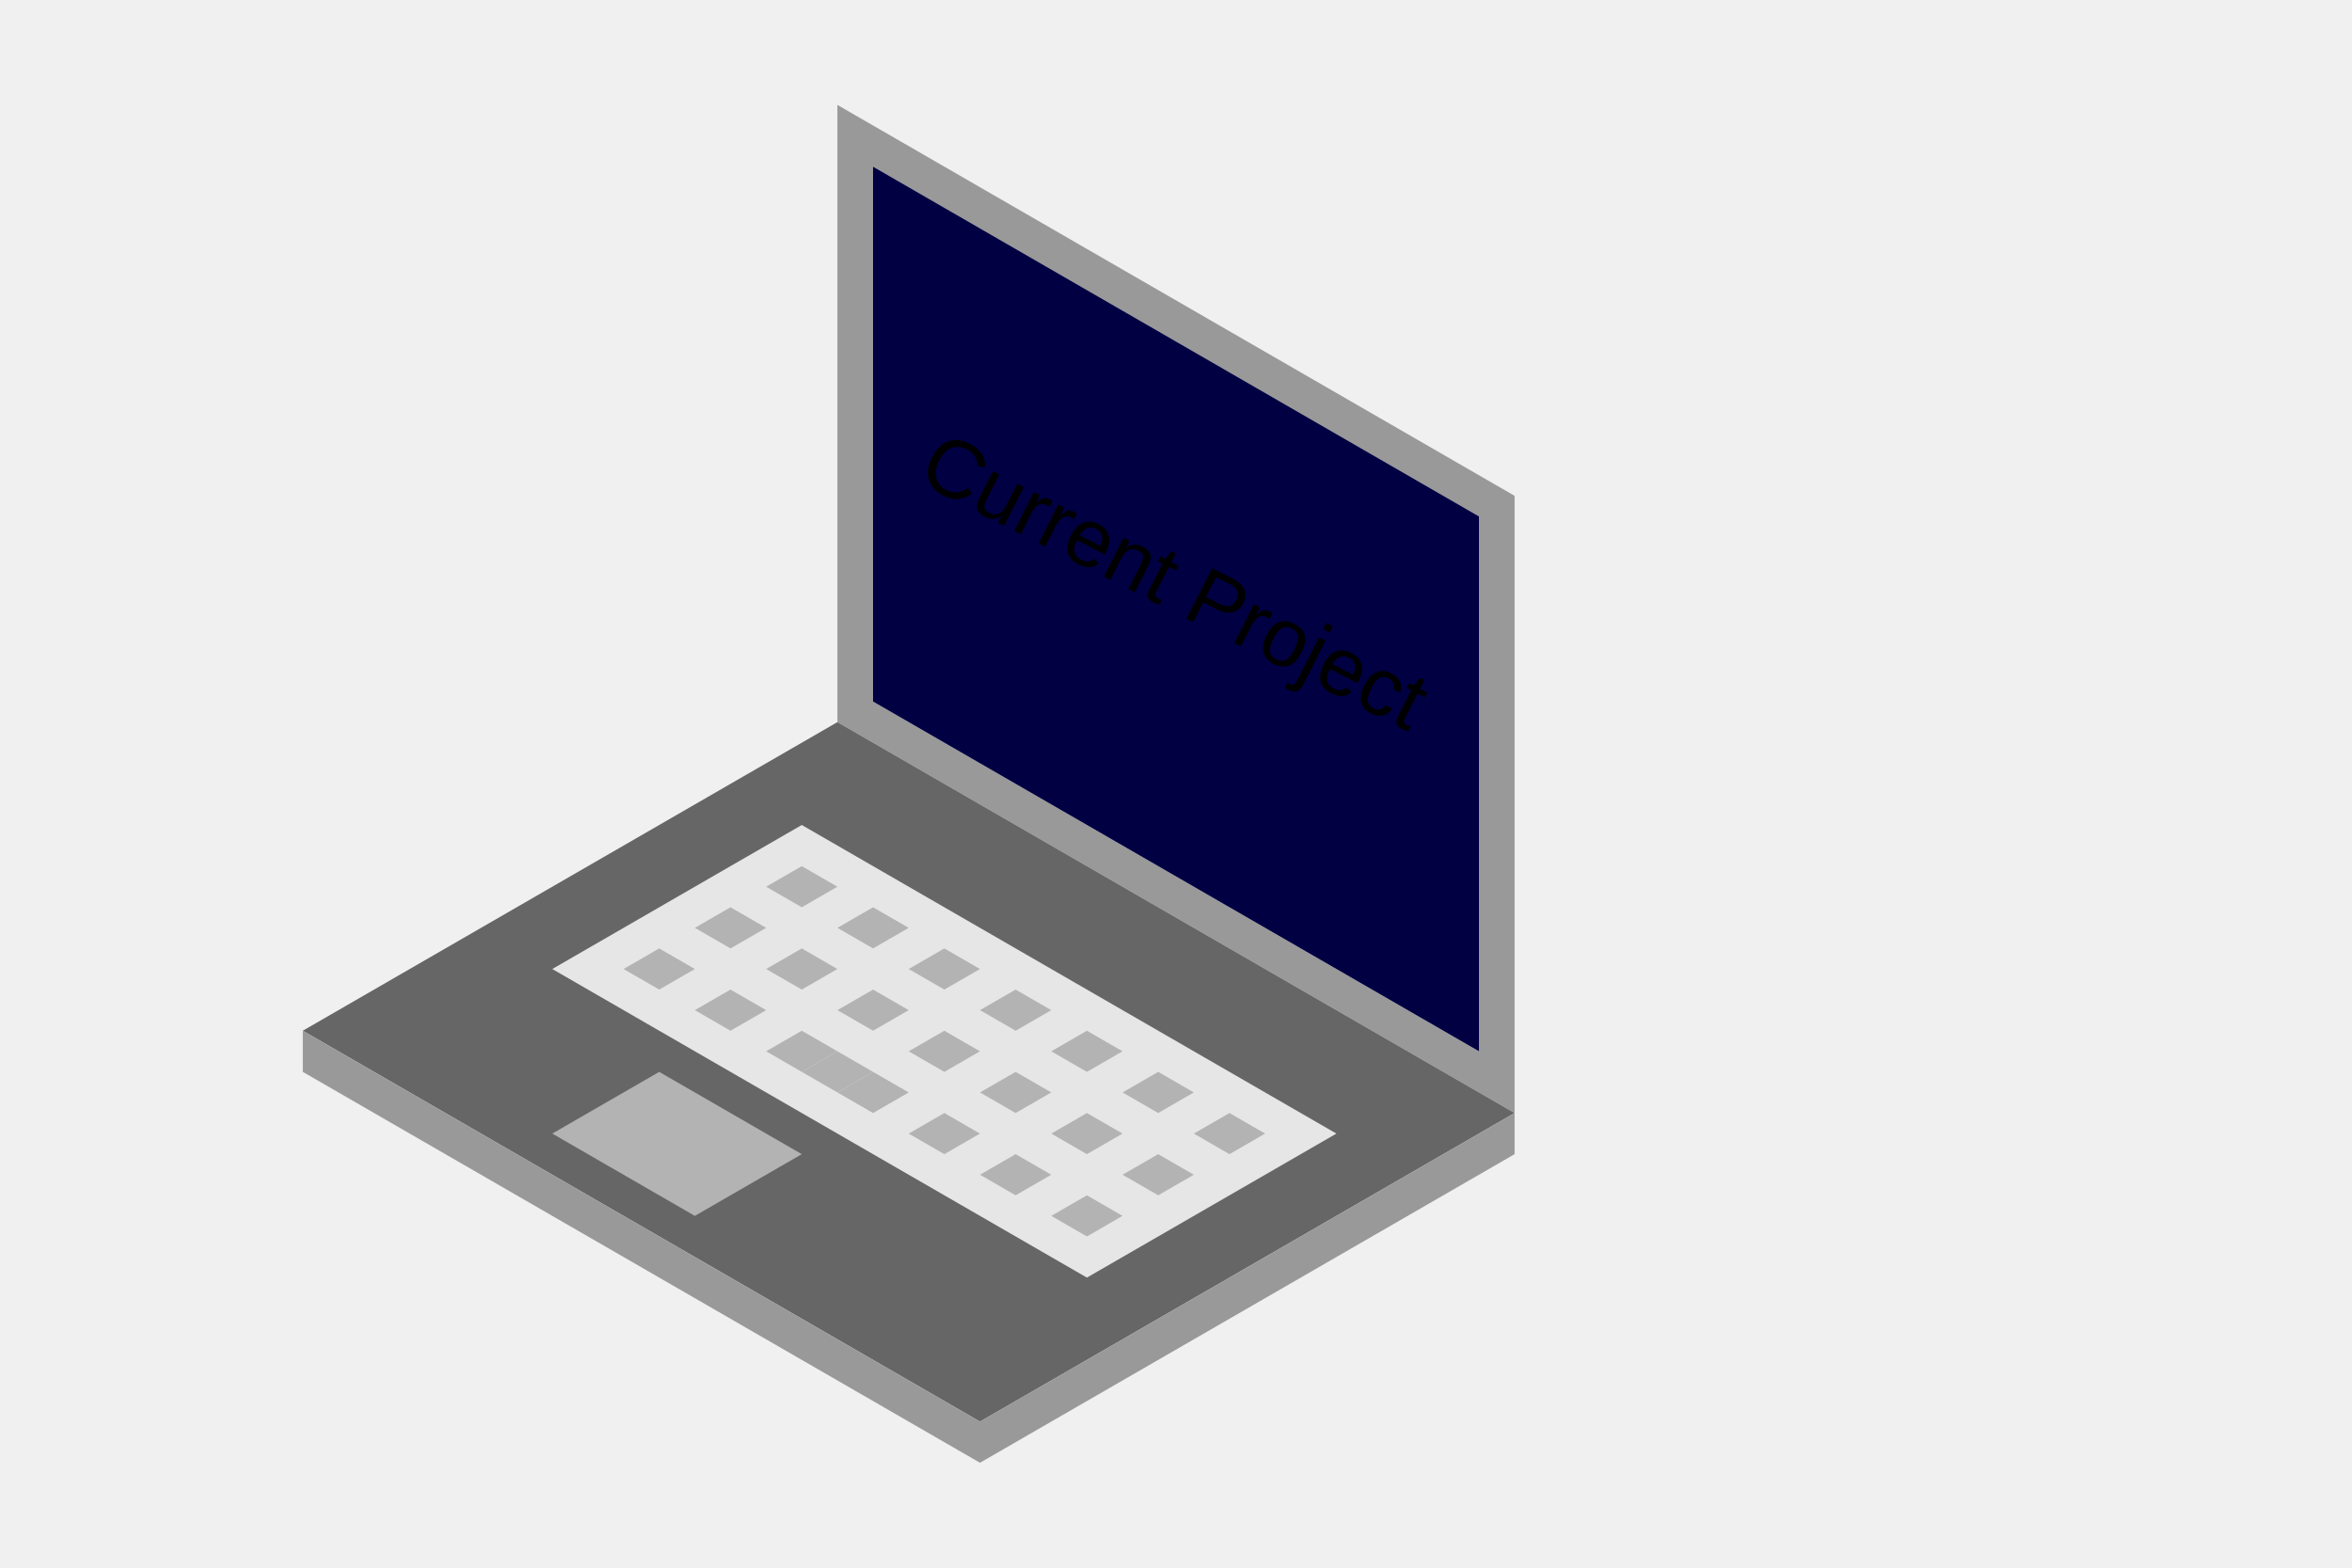
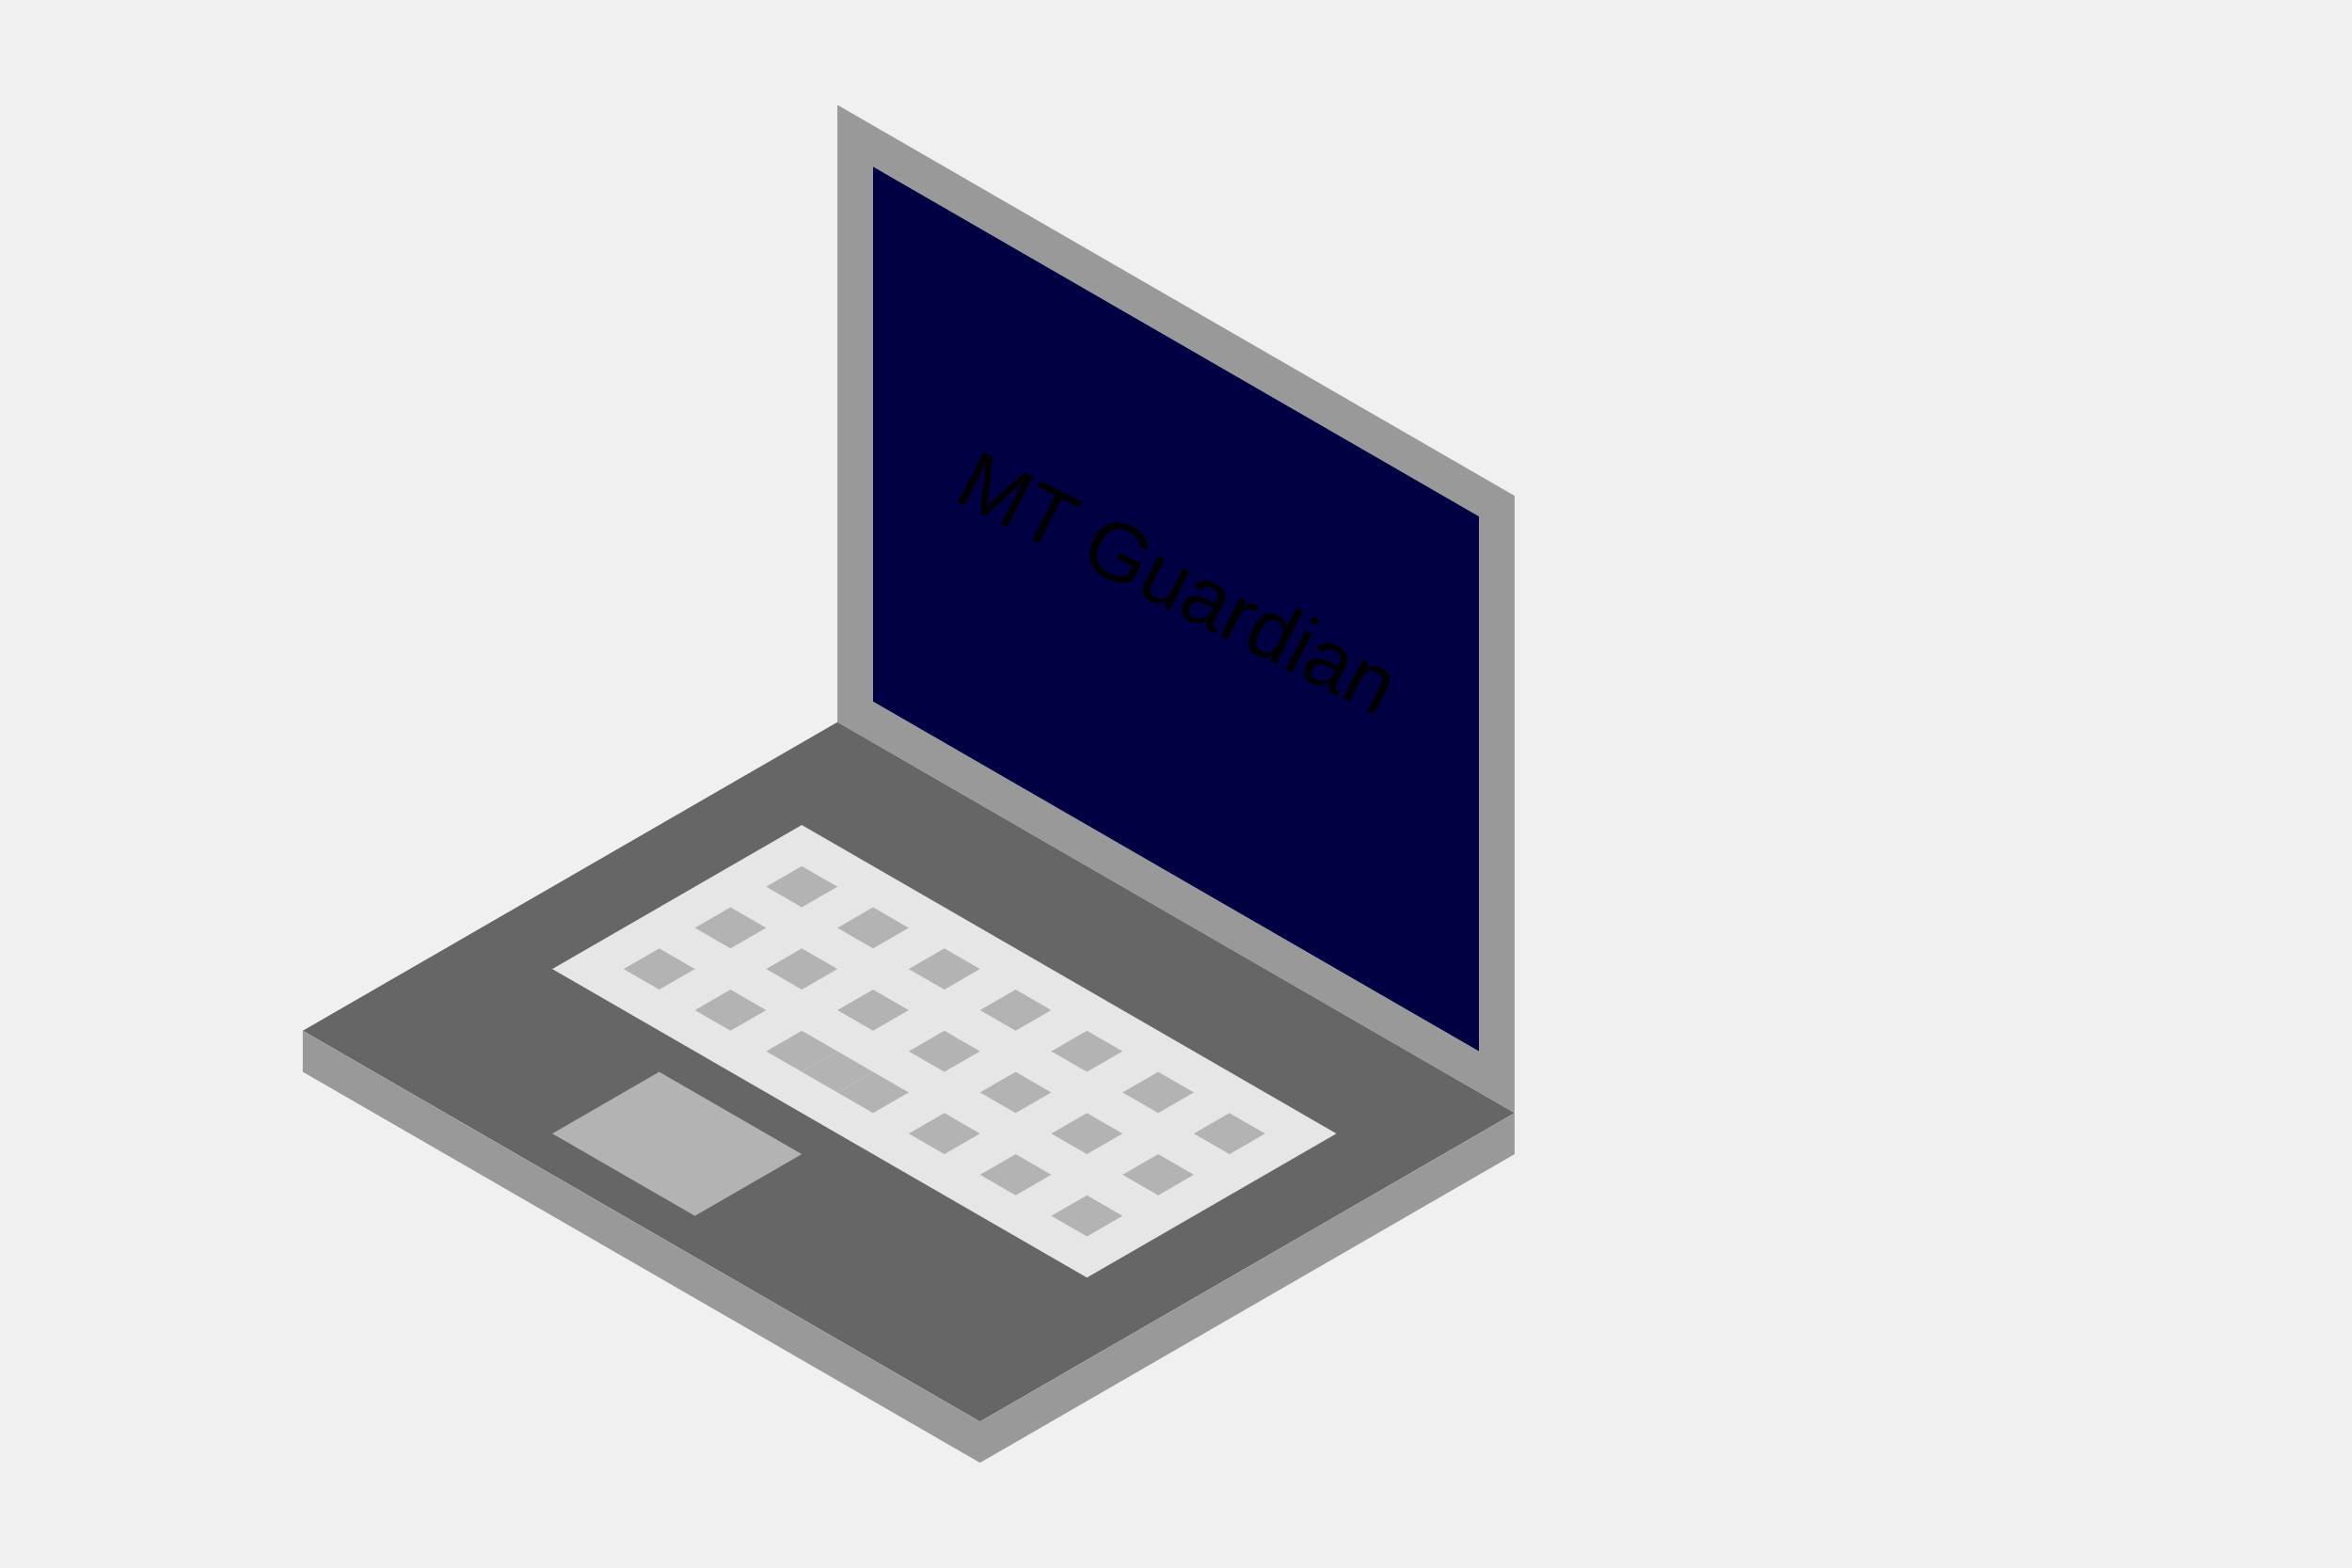
<svg xmlns="http://www.w3.org/2000/svg" width="1080" height="720" viewBox="0 0 285.75 190.5" version="1.1" id="svg8">
  <defs id="defs">
    <style>
       @keyframes floatUpDown {
            0%, 100% { transform: translateY(0); }
            50% { transform: translateY(-20px); }
        }

        #svg8 {
            animation: floatUpDown 3s ease-in-out infinite;
        }

        @keyframes changeColor {
            0% { fill: #000000; } /* Initial color (black) */
            50% { fill: #FFFFFF; } /* Intermediate color (white) */
            100% { fill: #000000; } /* Final color (black) */
        }

        #path4558 {
            animation: changeColor 5s ease-in-out infinite; /* Adjust duration and timing function as needed */
        }
      
    </style>
  </defs>
  <g id="layer1" transform="translate(0,-106.5)">
    <rect style="fill:none;fill-opacity:1;stroke:none;stroke-width:2.646;stroke-miterlimit:4;stroke-dasharray:none;stroke-opacity:1" id="rect4903" width="301.747" height="199.65" x="-6.414" y="101.359" rx="1.336" ry="1.47" />
    <g id="g4901">
      <path id="path4526" d="m 101.739,119.25 v 75 l 17.321,10 21.65,12.5 21.651,12.5 21.65,12.5 v -25 -25 -25 l -21.65,-12.5 -21.651,-12.499 -21.65,-12.5 z m 4.33,7.5 73.612,42.5 v 65 l -73.612,-42.5 z" style="fill:#999999;stroke:none;stroke-width:0.265px;stroke-linecap:butt;stroke-linejoin:miter;stroke-opacity:1" />
      <path id="path4528" d="m 101.739,194.25 -8.66,5 h -5.2e-4 l -38.971,22.5 -17.321,10 82.273,47.5 64.952,-37.5 z" style="fill:#666666;stroke:none;stroke-width:0.265px;stroke-linecap:butt;stroke-linejoin:miter;stroke-opacity:1" />
      <path id="path4558" d="m 106.069,191.75 v -65 l 73.612,42.5 v 65 z" style="fill:#000042;fill-opacity:1;stroke:none;stroke-width:0.265px;stroke-linecap:butt;stroke-linejoin:miter;stroke-opacity:1" />
      <path id="path4560" d="m 36.787,231.75 v 5 l 82.272,47.5 64.952,-37.5 v -5 l -64.952,37.5 z" style="fill:#999999;stroke:none;stroke-width:0.265px;stroke-linecap:butt;stroke-linejoin:miter;stroke-opacity:1" />
      <path id="path4562" d="m 67.098,224.25 30.311,-17.5 64.952,37.5 -30.311,17.5 z" style="fill:#e6e6e6;stroke:none;stroke-width:0.265px;stroke-linecap:butt;stroke-linejoin:miter;stroke-opacity:1" />
-       <text id="status" x="140" y="155" font-family="Arial" font-size="10" fill="black" transform="rotate(27 105 100)">Current Project</text>
+       <text id="status" x="145" y="155" font-family="Arial" font-size="10" fill="black" transform="rotate(27 105 100)">MT Guardian</text>
      <g transform="translate(2.14599,69.74998)" style="fill:#b3b3b3" id="g4801">
        <path style="fill:#b3b3b3;stroke:none;stroke-width:0.265px;stroke-linecap:butt;stroke-linejoin:miter;stroke-opacity:1" d="m 95.263,142 4.33,2.5 -4.33,2.5 -4.33,-2.5 z" id="path4574" />
        <path id="path4576" d="m 103.923,147 4.33,2.5 -4.33,2.5 -4.33,-2.5 z" style="fill:#b3b3b3;stroke:none;stroke-width:0.265px;stroke-linecap:butt;stroke-linejoin:miter;stroke-opacity:1" />
        <path style="fill:#b3b3b3;stroke:none;stroke-width:0.265px;stroke-linecap:butt;stroke-linejoin:miter;stroke-opacity:1" d="m 112.583,152 4.33,2.5 -4.33,2.5 -4.33,-2.5 z" id="path4578" />
        <path id="path4580" d="m 121.244,157 4.33,2.5 -4.33,2.5 -4.33,-2.5 z" style="fill:#b3b3b3;stroke:none;stroke-width:0.265px;stroke-linecap:butt;stroke-linejoin:miter;stroke-opacity:1" />
        <path id="path4582" d="m 86.603,147 4.33,2.5 -4.33,2.5 -4.33,-2.5 z" style="fill:#b3b3b3;stroke:none;stroke-width:0.265px;stroke-linecap:butt;stroke-linejoin:miter;stroke-opacity:1" />
        <path style="fill:#b3b3b3;stroke:none;stroke-width:0.265px;stroke-linecap:butt;stroke-linejoin:miter;stroke-opacity:1" d="m 95.263,152 4.33,2.5 -4.33,2.5 -4.33,-2.5 z" id="path4584" />
        <path id="path4586" d="m 103.923,157 4.33,2.5 -4.33,2.5 -4.33,-2.5 z" style="fill:#b3b3b3;stroke:none;stroke-width:0.265px;stroke-linecap:butt;stroke-linejoin:miter;stroke-opacity:1" />
        <path style="fill:#b3b3b3;stroke:none;stroke-width:0.265px;stroke-linecap:butt;stroke-linejoin:miter;stroke-opacity:1" d="m 112.583,162 4.33,2.5 -4.33,2.5 -4.33,-2.5 z" id="path4588" />
        <path style="fill:#b3b3b3;stroke:none;stroke-width:0.265px;stroke-linecap:butt;stroke-linejoin:miter;stroke-opacity:1" d="m 77.942,152 4.33,2.5 -4.33,2.5 -4.33,-2.5 z" id="path4590" />
        <path id="path4592" d="m 95.263,162 4.33,2.5 -4.33,2.5 -4.33,-2.5 z" style="fill:#b3b3b3;stroke:none;stroke-width:0.265px;stroke-linecap:butt;stroke-linejoin:miter;stroke-opacity:1" />
        <path style="fill:#b3b3b3;stroke:none;stroke-width:0.265px;stroke-linecap:butt;stroke-linejoin:miter;stroke-opacity:1" d="m 103.923,167 4.33,2.5 -4.33,2.5 -4.33,-2.5 z" id="path4594" />
        <path id="path4596" d="m 99.593,164.5 4.33,2.5 -4.33,2.5 -4.33,-2.5 z" style="fill:#b3b3b3;stroke:none;stroke-width:0.265px;stroke-linecap:butt;stroke-linejoin:miter;stroke-opacity:1" />
        <path id="path4598" d="m 129.904,162 4.33,2.5 -4.33,2.5 -4.33,-2.5 z" style="fill:#b3b3b3;stroke:none;stroke-width:0.265px;stroke-linecap:butt;stroke-linejoin:miter;stroke-opacity:1" />
        <path style="fill:#b3b3b3;stroke:none;stroke-width:0.265px;stroke-linecap:butt;stroke-linejoin:miter;stroke-opacity:1" d="m 138.564,167 4.33,2.5 -4.33,2.5 -4.33,-2.5 z" id="path4600" />
        <path id="path4602" d="m 147.224,172 4.33,2.5 -4.33,2.5 -4.33,-2.5 z" style="fill:#b3b3b3;stroke:none;stroke-width:0.265px;stroke-linecap:butt;stroke-linejoin:miter;stroke-opacity:1" />
        <path style="fill:#b3b3b3;stroke:none;stroke-width:0.265px;stroke-linecap:butt;stroke-linejoin:miter;stroke-opacity:1" d="m 121.244,167 4.33,2.5 -4.33,2.5 -4.33,-2.5 z" id="path4604" />
        <path id="path4606" d="m 129.904,172 4.33,2.5 -4.33,2.5 -4.33,-2.5 z" style="fill:#b3b3b3;stroke:none;stroke-width:0.265px;stroke-linecap:butt;stroke-linejoin:miter;stroke-opacity:1" />
        <path style="fill:#b3b3b3;stroke:none;stroke-width:0.265px;stroke-linecap:butt;stroke-linejoin:miter;stroke-opacity:1" d="m 138.564,177 4.33,2.5 -4.33,2.5 -4.33,-2.5 z" id="path4608" />
        <path id="path4612" d="m 112.583,172 4.33,2.5 -4.33,2.5 -4.33,-2.5 z" style="fill:#b3b3b3;stroke:none;stroke-width:0.265px;stroke-linecap:butt;stroke-linejoin:miter;stroke-opacity:1" />
        <path style="fill:#b3b3b3;stroke:none;stroke-width:0.265px;stroke-linecap:butt;stroke-linejoin:miter;stroke-opacity:1" d="m 121.244,177 4.33,2.5 -4.33,2.5 -4.33,-2.5 z" id="path4614" />
        <path id="path4616" d="m 129.904,182 4.33,2.5 -4.33,2.5 -4.33,-2.5 z" style="fill:#b3b3b3;stroke:none;stroke-width:0.265px;stroke-linecap:butt;stroke-linejoin:miter;stroke-opacity:1" />
        <path style="fill:#b3b3b3;stroke:none;stroke-width:0.265px;stroke-linecap:butt;stroke-linejoin:miter;stroke-opacity:1" d="m 86.603,157 4.33,2.5 -4.33,2.5 -4.33,-2.5 z" id="path4662" />
      </g>
      <path id="path4688" d="m 97.409,246.75 -12.99,7.5 -17.321,-10 12.99,-7.5 z" style="fill:#b3b3b3;stroke:none;stroke-width:0.265px;stroke-linecap:butt;stroke-linejoin:miter;stroke-opacity:1" />
    </g>
  </g>
</svg>
